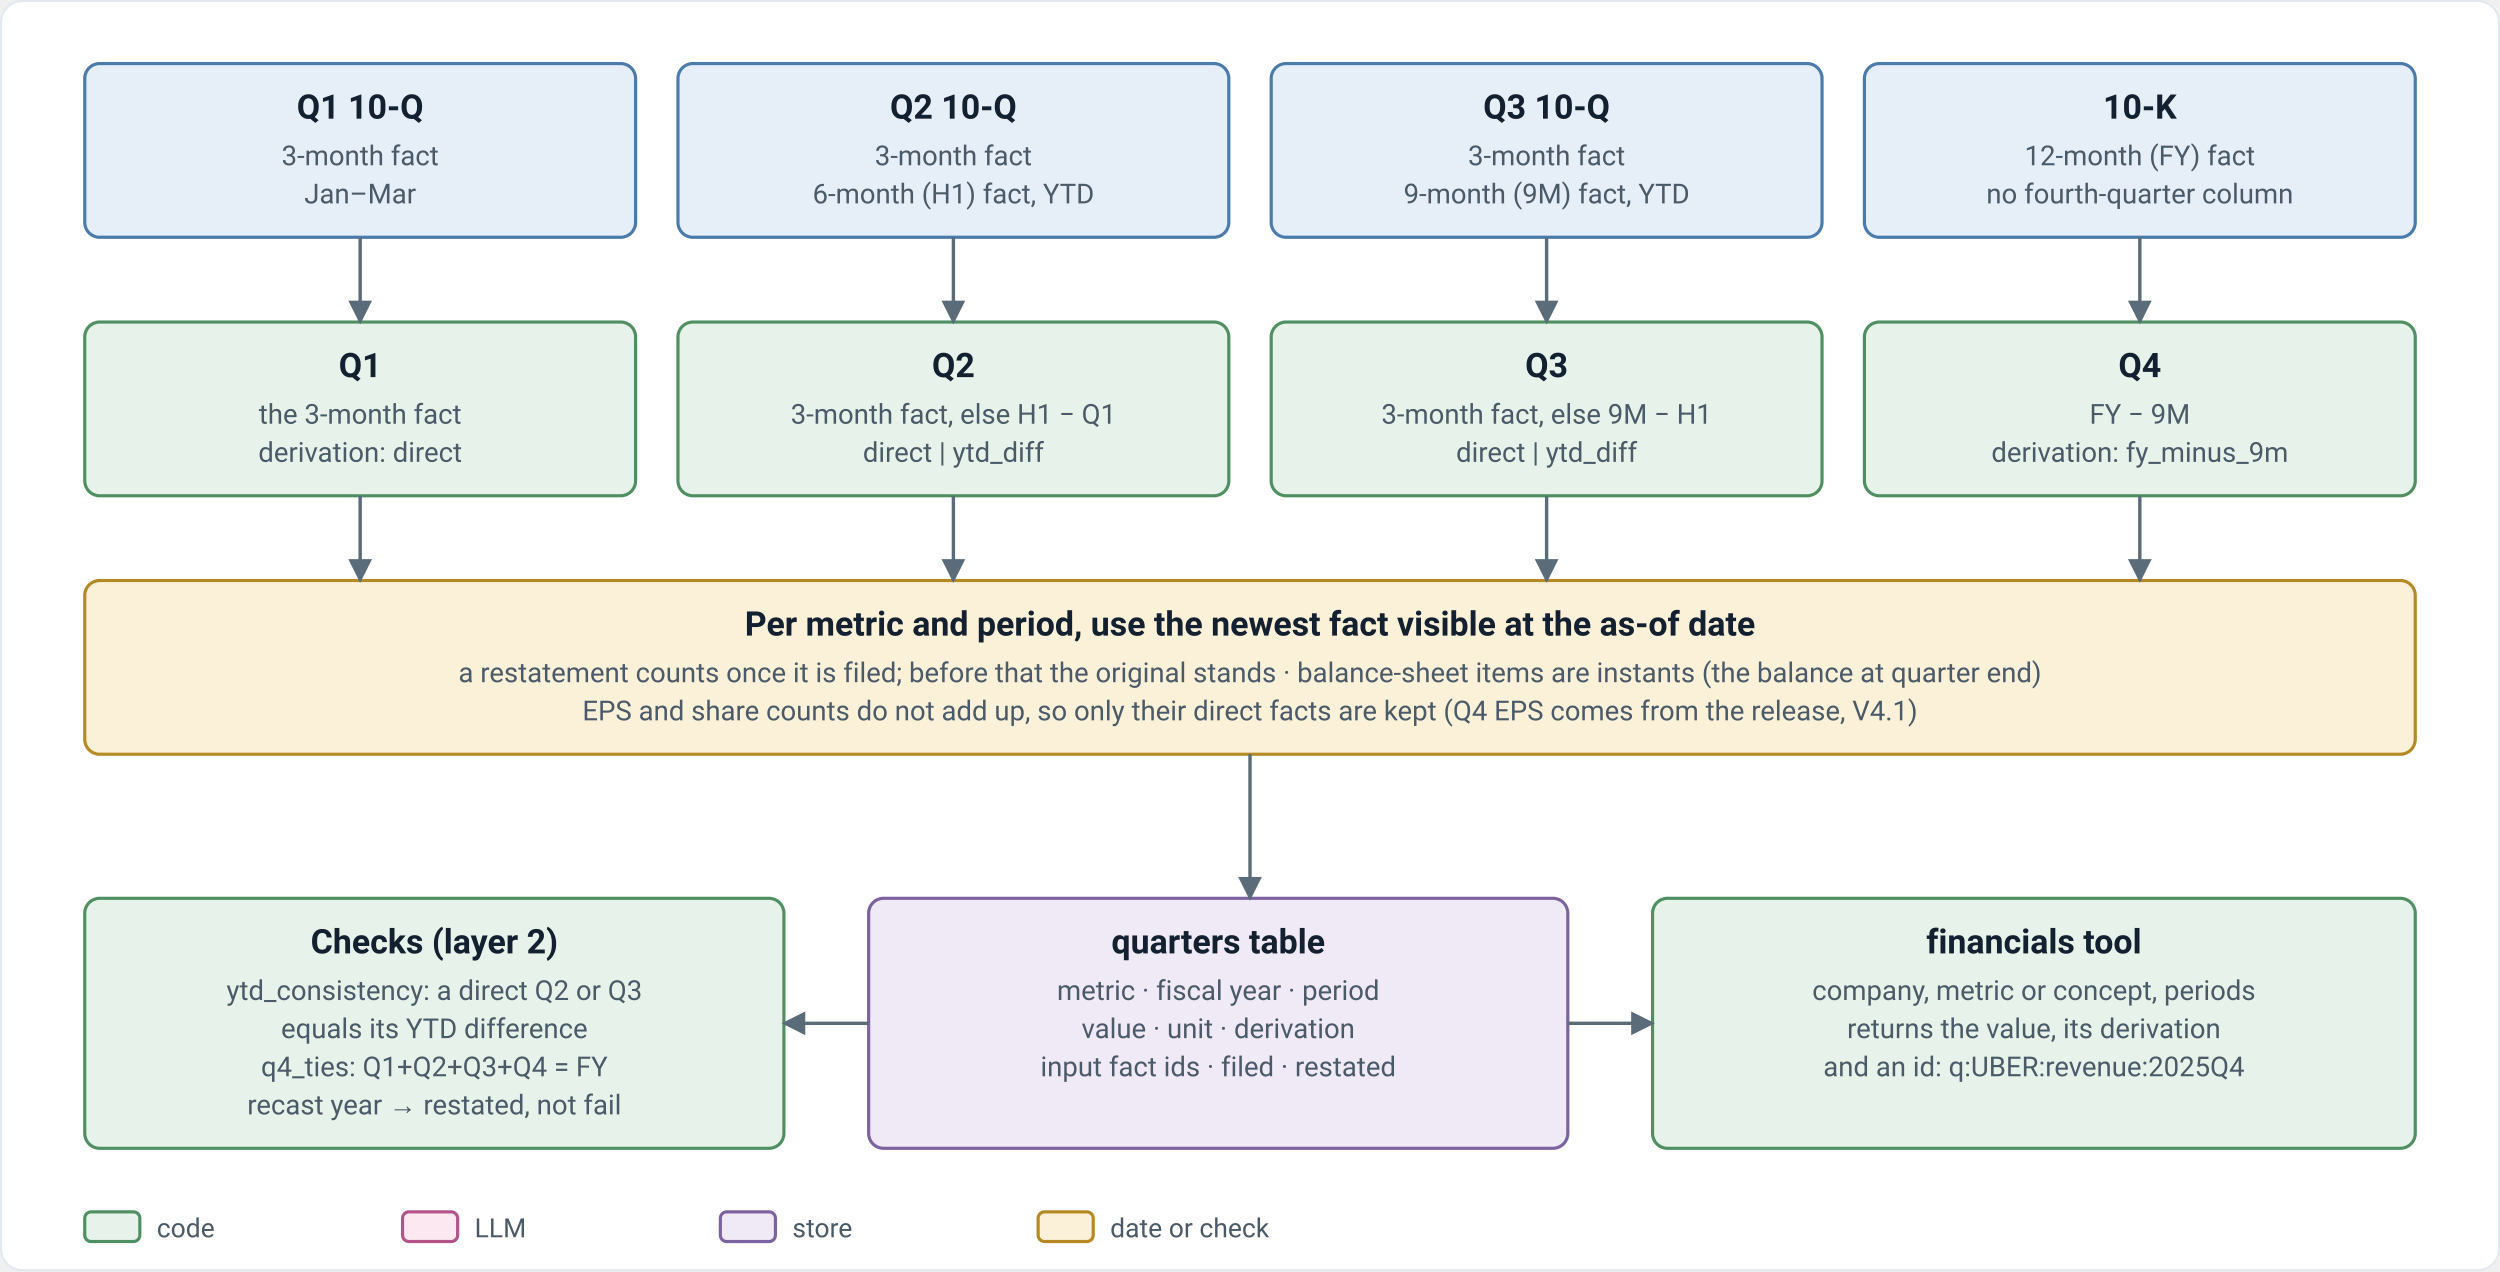
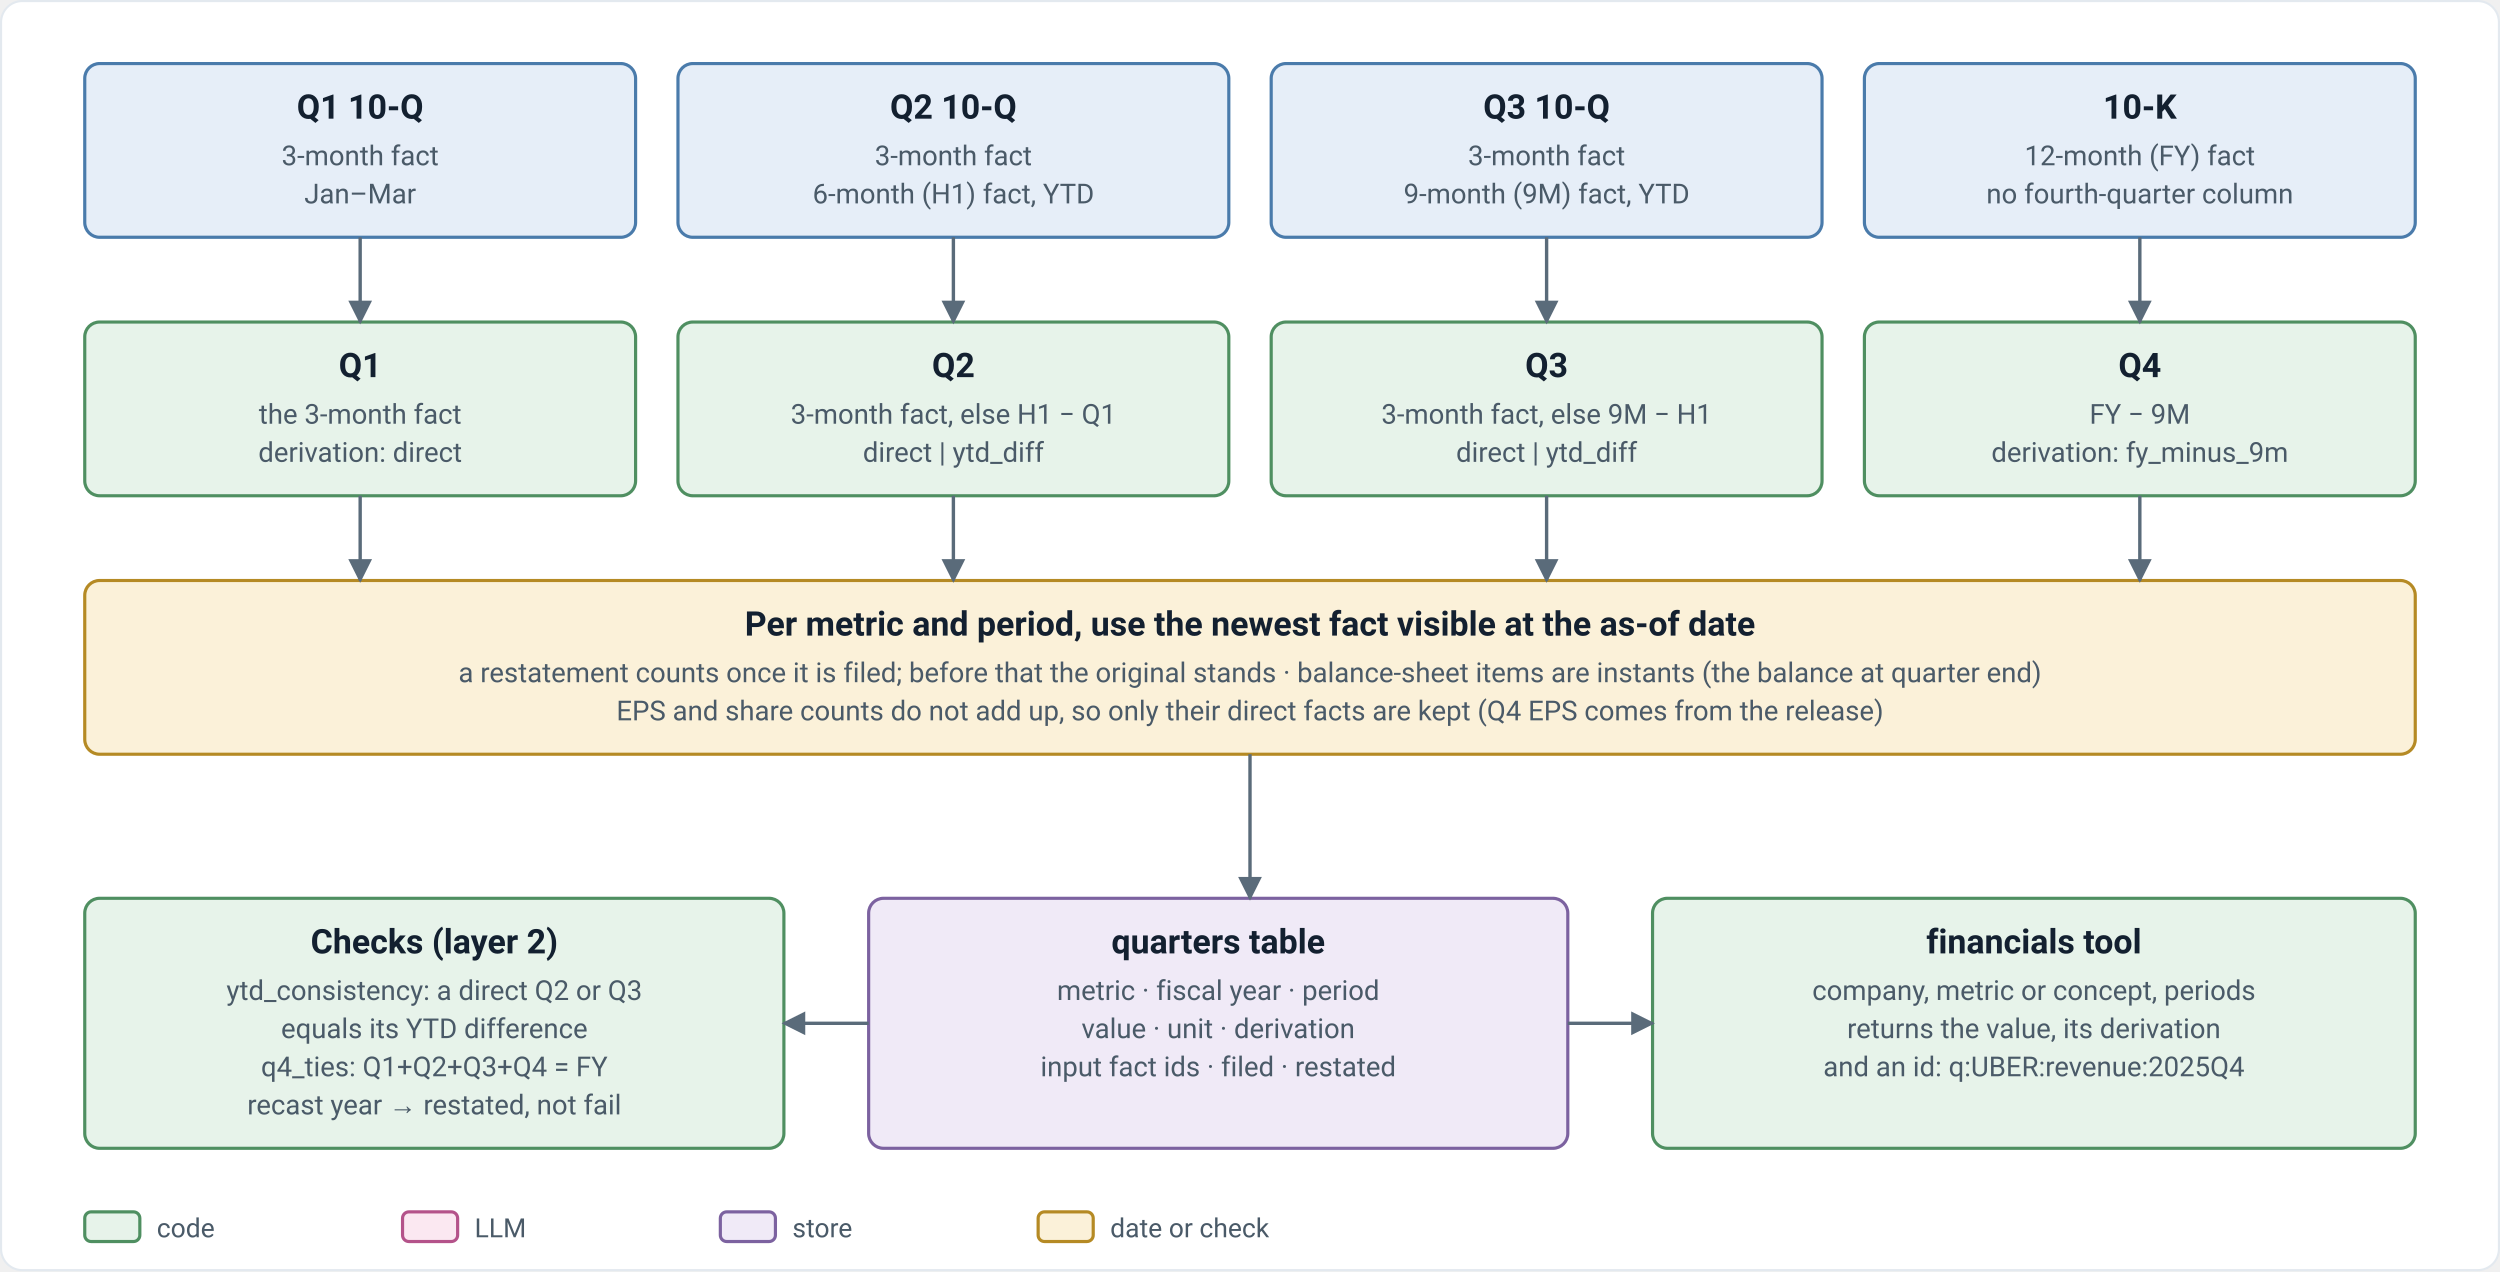
<svg xmlns="http://www.w3.org/2000/svg" width="1180" height="600" viewBox="0 0 1180 600" role="img" aria-labelledby="svgtitle svgdesc" font-family="system-ui, -apple-system, 'Segoe UI', Roboto, 'Helvetica Neue', Arial, sans-serif">
  <style>
-     .plan { stroke-dasharray: 6 4; }
    @media (prefers-color-scheme: dark) {
      .bg    { fill: #0f1419; stroke: #2b3540; }
      .panel { fill: #151c24; stroke: #3a4753; }
      .ext   { fill: #16283c; stroke: #6f9dc8; }
      .work  { fill: #16301f; stroke: #63ab77; }
      .llm   { fill: #3a1a2c; stroke: #d487b0; }
      .sink  { fill: #241b33; stroke: #a186c4; }
      .gate  { fill: #3a2f14; stroke: #d4a84a; }
      .name  { fill: #e6edf3; }
      .sub   { fill: #9fb0c0; }
      .ptitle{ fill: #93a4b4; }
      .edge  { stroke: #8496a6; }
      .elabel{ fill: #93a4b4; }
      #arrow &gt; path { fill: #8496a6; }
    }
  </style>
  <defs>
    <marker id="arrow" viewBox="0 0 10 10" refX="9" refY="5" markerWidth="7" markerHeight="7" orient="auto-start-reverse">
      <path d="M 0 0 L 10 5 L 0 10 z" fill="#5a6b7a" />
    </marker>
  </defs>
  <rect class="bg" x="0.5" y="0.5" width="1179" height="599" rx="10" fill="#ffffff" stroke="#e3e9ef" />
  <rect class="ext" x="40" y="30" width="260" height="82" rx="7" fill="#e6eef8" stroke="#4a7bab" stroke-width="1.5" />
  <text class="name" x="170.0" y="56" text-anchor="middle" font-size="16" font-weight="600" fill="#132030">Q1 10-Q</text>
  <text class="sub" x="170.0" y="78" text-anchor="middle" font-size="13" fill="#4a5a68">3-month fact</text>
  <text class="sub" x="170.0" y="96" text-anchor="middle" font-size="13" fill="#4a5a68">Jan–Mar</text>
  <rect class="work" x="40" y="152" width="260" height="82" rx="7" fill="#e7f3ea" stroke="#4f8f61" stroke-width="1.5" />
  <text class="name" x="170.0" y="178" text-anchor="middle" font-size="16" font-weight="600" fill="#132030">Q1</text>
  <text class="sub" x="170.0" y="200" text-anchor="middle" font-size="13" fill="#4a5a68">the 3-month fact</text>
  <text class="sub" x="170.0" y="218" text-anchor="middle" font-size="13" fill="#4a5a68">derivation: direct</text>
  <path class="edge" d="M 170 112 L 170 152" fill="none" stroke="#5a6b7a" stroke-width="1.6" marker-end="url(#arrow)" />
  <rect class="ext" x="320" y="30" width="260" height="82" rx="7" fill="#e6eef8" stroke="#4a7bab" stroke-width="1.5" />
  <text class="name" x="450.0" y="56" text-anchor="middle" font-size="16" font-weight="600" fill="#132030">Q2 10-Q</text>
  <text class="sub" x="450.0" y="78" text-anchor="middle" font-size="13" fill="#4a5a68">3-month fact</text>
  <text class="sub" x="450.0" y="96" text-anchor="middle" font-size="13" fill="#4a5a68">6-month (H1) fact, YTD</text>
  <rect class="work" x="320" y="152" width="260" height="82" rx="7" fill="#e7f3ea" stroke="#4f8f61" stroke-width="1.5" />
  <text class="name" x="450.0" y="178" text-anchor="middle" font-size="16" font-weight="600" fill="#132030">Q2</text>
  <text class="sub" x="450.0" y="200" text-anchor="middle" font-size="13" fill="#4a5a68">3-month fact, else H1 − Q1</text>
  <text class="sub" x="450.0" y="218" text-anchor="middle" font-size="13" fill="#4a5a68">direct | ytd_diff</text>
  <path class="edge" d="M 450 112 L 450 152" fill="none" stroke="#5a6b7a" stroke-width="1.6" marker-end="url(#arrow)" />
  <rect class="ext" x="600" y="30" width="260" height="82" rx="7" fill="#e6eef8" stroke="#4a7bab" stroke-width="1.5" />
  <text class="name" x="730.0" y="56" text-anchor="middle" font-size="16" font-weight="600" fill="#132030">Q3 10-Q</text>
  <text class="sub" x="730.0" y="78" text-anchor="middle" font-size="13" fill="#4a5a68">3-month fact</text>
  <text class="sub" x="730.0" y="96" text-anchor="middle" font-size="13" fill="#4a5a68">9-month (9M) fact, YTD</text>
  <rect class="work" x="600" y="152" width="260" height="82" rx="7" fill="#e7f3ea" stroke="#4f8f61" stroke-width="1.5" />
  <text class="name" x="730.0" y="178" text-anchor="middle" font-size="16" font-weight="600" fill="#132030">Q3</text>
  <text class="sub" x="730.0" y="200" text-anchor="middle" font-size="13" fill="#4a5a68">3-month fact, else 9M − H1</text>
  <text class="sub" x="730.0" y="218" text-anchor="middle" font-size="13" fill="#4a5a68">direct | ytd_diff</text>
  <path class="edge" d="M 730 112 L 730 152" fill="none" stroke="#5a6b7a" stroke-width="1.6" marker-end="url(#arrow)" />
  <rect class="ext" x="880" y="30" width="260" height="82" rx="7" fill="#e6eef8" stroke="#4a7bab" stroke-width="1.5" />
  <text class="name" x="1010.0" y="56" text-anchor="middle" font-size="16" font-weight="600" fill="#132030">10-K</text>
  <text class="sub" x="1010.0" y="78" text-anchor="middle" font-size="13" fill="#4a5a68">12-month (FY) fact</text>
  <text class="sub" x="1010.0" y="96" text-anchor="middle" font-size="13" fill="#4a5a68">no fourth-quarter column</text>
  <rect class="work" x="880" y="152" width="260" height="82" rx="7" fill="#e7f3ea" stroke="#4f8f61" stroke-width="1.5" />
  <text class="name" x="1010.0" y="178" text-anchor="middle" font-size="16" font-weight="600" fill="#132030">Q4</text>
  <text class="sub" x="1010.0" y="200" text-anchor="middle" font-size="13" fill="#4a5a68">FY − 9M</text>
  <text class="sub" x="1010.0" y="218" text-anchor="middle" font-size="13" fill="#4a5a68">derivation: fy_minus_9m</text>
  <path class="edge" d="M 1010 112 L 1010 152" fill="none" stroke="#5a6b7a" stroke-width="1.6" marker-end="url(#arrow)" />
  <rect class="gate" x="40" y="274" width="1100" height="82" rx="7" fill="#fbf1d9" stroke="#b58a24" stroke-width="1.5" />
  <text class="name" x="590.0" y="300" text-anchor="middle" font-size="16" font-weight="600" fill="#132030">Per metric and period, use the newest fact visible at the as-of date</text>
  <text class="sub" x="590.0" y="322" text-anchor="middle" font-size="13" fill="#4a5a68">a restatement counts once it is filed; before that the original stands · balance-sheet items are instants (the balance at quarter end)</text>
-   <text class="sub" x="590.0" y="340" text-anchor="middle" font-size="13" fill="#4a5a68">EPS and share counts do not add up, so only their direct facts are kept (Q4 EPS comes from the release, V4.1)</text>
+   <text class="sub" x="590.0" y="340" text-anchor="middle" font-size="13" fill="#4a5a68">EPS and share counts do not add up, so only their direct facts are kept (Q4 EPS comes from the release)</text>
  <path class="edge" d="M 170 234 L 170 274" fill="none" stroke="#5a6b7a" stroke-width="1.6" marker-end="url(#arrow)" />
  <path class="edge" d="M 450 234 L 450 274" fill="none" stroke="#5a6b7a" stroke-width="1.6" marker-end="url(#arrow)" />
  <path class="edge" d="M 730 234 L 730 274" fill="none" stroke="#5a6b7a" stroke-width="1.6" marker-end="url(#arrow)" />
  <path class="edge" d="M 1010 234 L 1010 274" fill="none" stroke="#5a6b7a" stroke-width="1.6" marker-end="url(#arrow)" />
  <rect class="work" x="40" y="424" width="330" height="118" rx="7" fill="#e7f3ea" stroke="#4f8f61" stroke-width="1.5" />
  <text class="name" x="205.0" y="450" text-anchor="middle" font-size="16" font-weight="600" fill="#132030">Checks (layer 2)</text>
  <text class="sub" x="205.0" y="472" text-anchor="middle" font-size="13" fill="#4a5a68">ytd_consistency: a direct Q2 or Q3</text>
  <text class="sub" x="205.0" y="490" text-anchor="middle" font-size="13" fill="#4a5a68">equals its YTD difference</text>
  <text class="sub" x="205.0" y="508" text-anchor="middle" font-size="13" fill="#4a5a68">q4_ties: Q1+Q2+Q3+Q4 = FY</text>
  <text class="sub" x="205.0" y="526" text-anchor="middle" font-size="13" fill="#4a5a68">recast year → restated, not fail</text>
  <rect class="sink" x="410" y="424" width="330" height="118" rx="7" fill="#f0eaf7" stroke="#7c62a0" stroke-width="1.5" />
  <text class="name" x="575.0" y="450" text-anchor="middle" font-size="16" font-weight="600" fill="#132030">quarters table</text>
  <text class="sub" x="575.0" y="472" text-anchor="middle" font-size="13" fill="#4a5a68">metric · fiscal year · period</text>
  <text class="sub" x="575.0" y="490" text-anchor="middle" font-size="13" fill="#4a5a68">value · unit · derivation</text>
  <text class="sub" x="575.0" y="508" text-anchor="middle" font-size="13" fill="#4a5a68">input fact ids · filed · restated</text>
  <rect class="work" x="780" y="424" width="360" height="118" rx="7" fill="#e7f3ea" stroke="#4f8f61" stroke-width="1.5" />
  <text class="name" x="960.0" y="450" text-anchor="middle" font-size="16" font-weight="600" fill="#132030">financials tool</text>
  <text class="sub" x="960.0" y="472" text-anchor="middle" font-size="13" fill="#4a5a68">company, metric or concept, periods</text>
  <text class="sub" x="960.0" y="490" text-anchor="middle" font-size="13" fill="#4a5a68">returns the value, its derivation</text>
  <text class="sub" x="960.0" y="508" text-anchor="middle" font-size="13" fill="#4a5a68">and an id: q:UBER:revenue:2025Q4</text>
  <path class="edge" d="M 590 356 L 590 424" fill="none" stroke="#5a6b7a" stroke-width="1.6" marker-end="url(#arrow)" />
  <path class="edge" d="M 410 483 L 370 483" fill="none" stroke="#5a6b7a" stroke-width="1.6" marker-end="url(#arrow)" />
  <path class="edge" d="M 740 483 L 780 483" fill="none" stroke="#5a6b7a" stroke-width="1.6" marker-end="url(#arrow)" />
  <rect class="work" x="40" y="572" width="26" height="14" rx="3" fill="#e7f3ea" stroke="#4f8f61" stroke-width="1.5" />
  <text class="sub" x="74" y="584" font-size="12.5" fill="#4a5a68">code</text>
  <rect class="llm" x="190" y="572" width="26" height="14" rx="3" fill="#fbe8f1" stroke="#b4538a" stroke-width="1.5" />
  <text class="sub" x="224" y="584" font-size="12.5" fill="#4a5a68">LLM</text>
  <rect class="sink" x="340" y="572" width="26" height="14" rx="3" fill="#f0eaf7" stroke="#7c62a0" stroke-width="1.5" />
  <text class="sub" x="374" y="584" font-size="12.5" fill="#4a5a68">store</text>
  <rect class="gate" x="490" y="572" width="26" height="14" rx="3" fill="#fbf1d9" stroke="#b58a24" stroke-width="1.5" />
  <text class="sub" x="524" y="584" font-size="12.5" fill="#4a5a68">date or check</text>
</svg>
